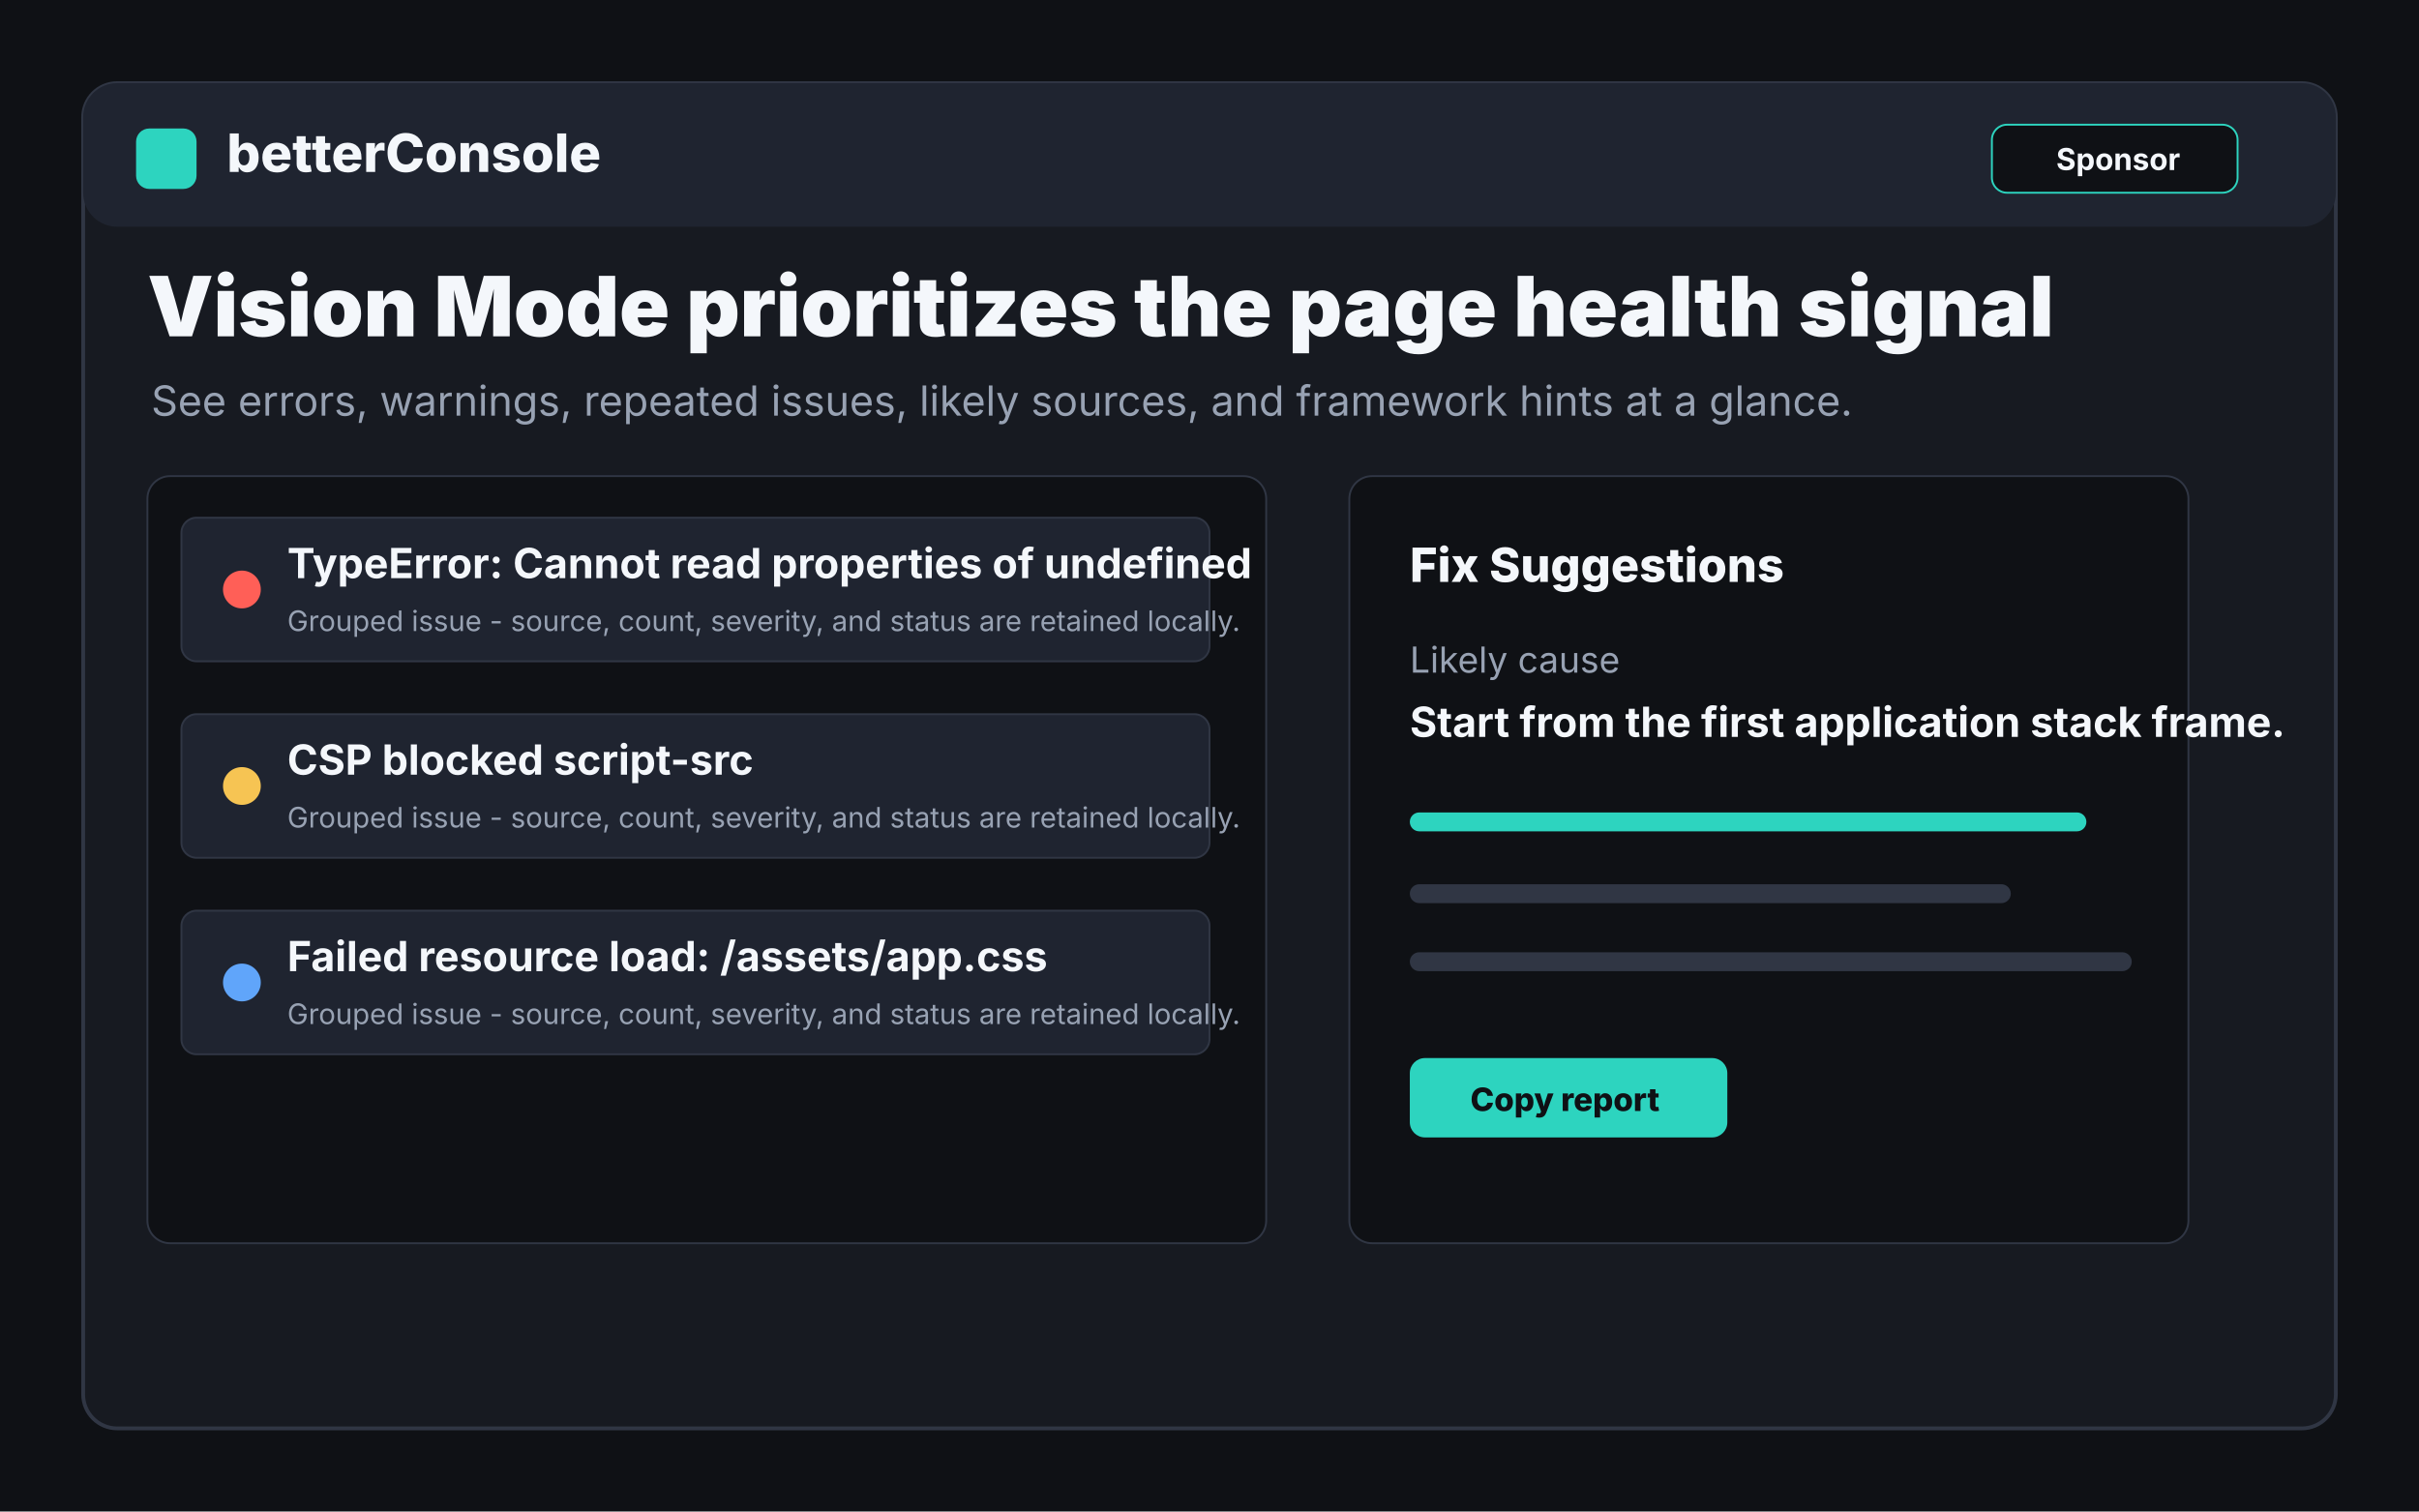
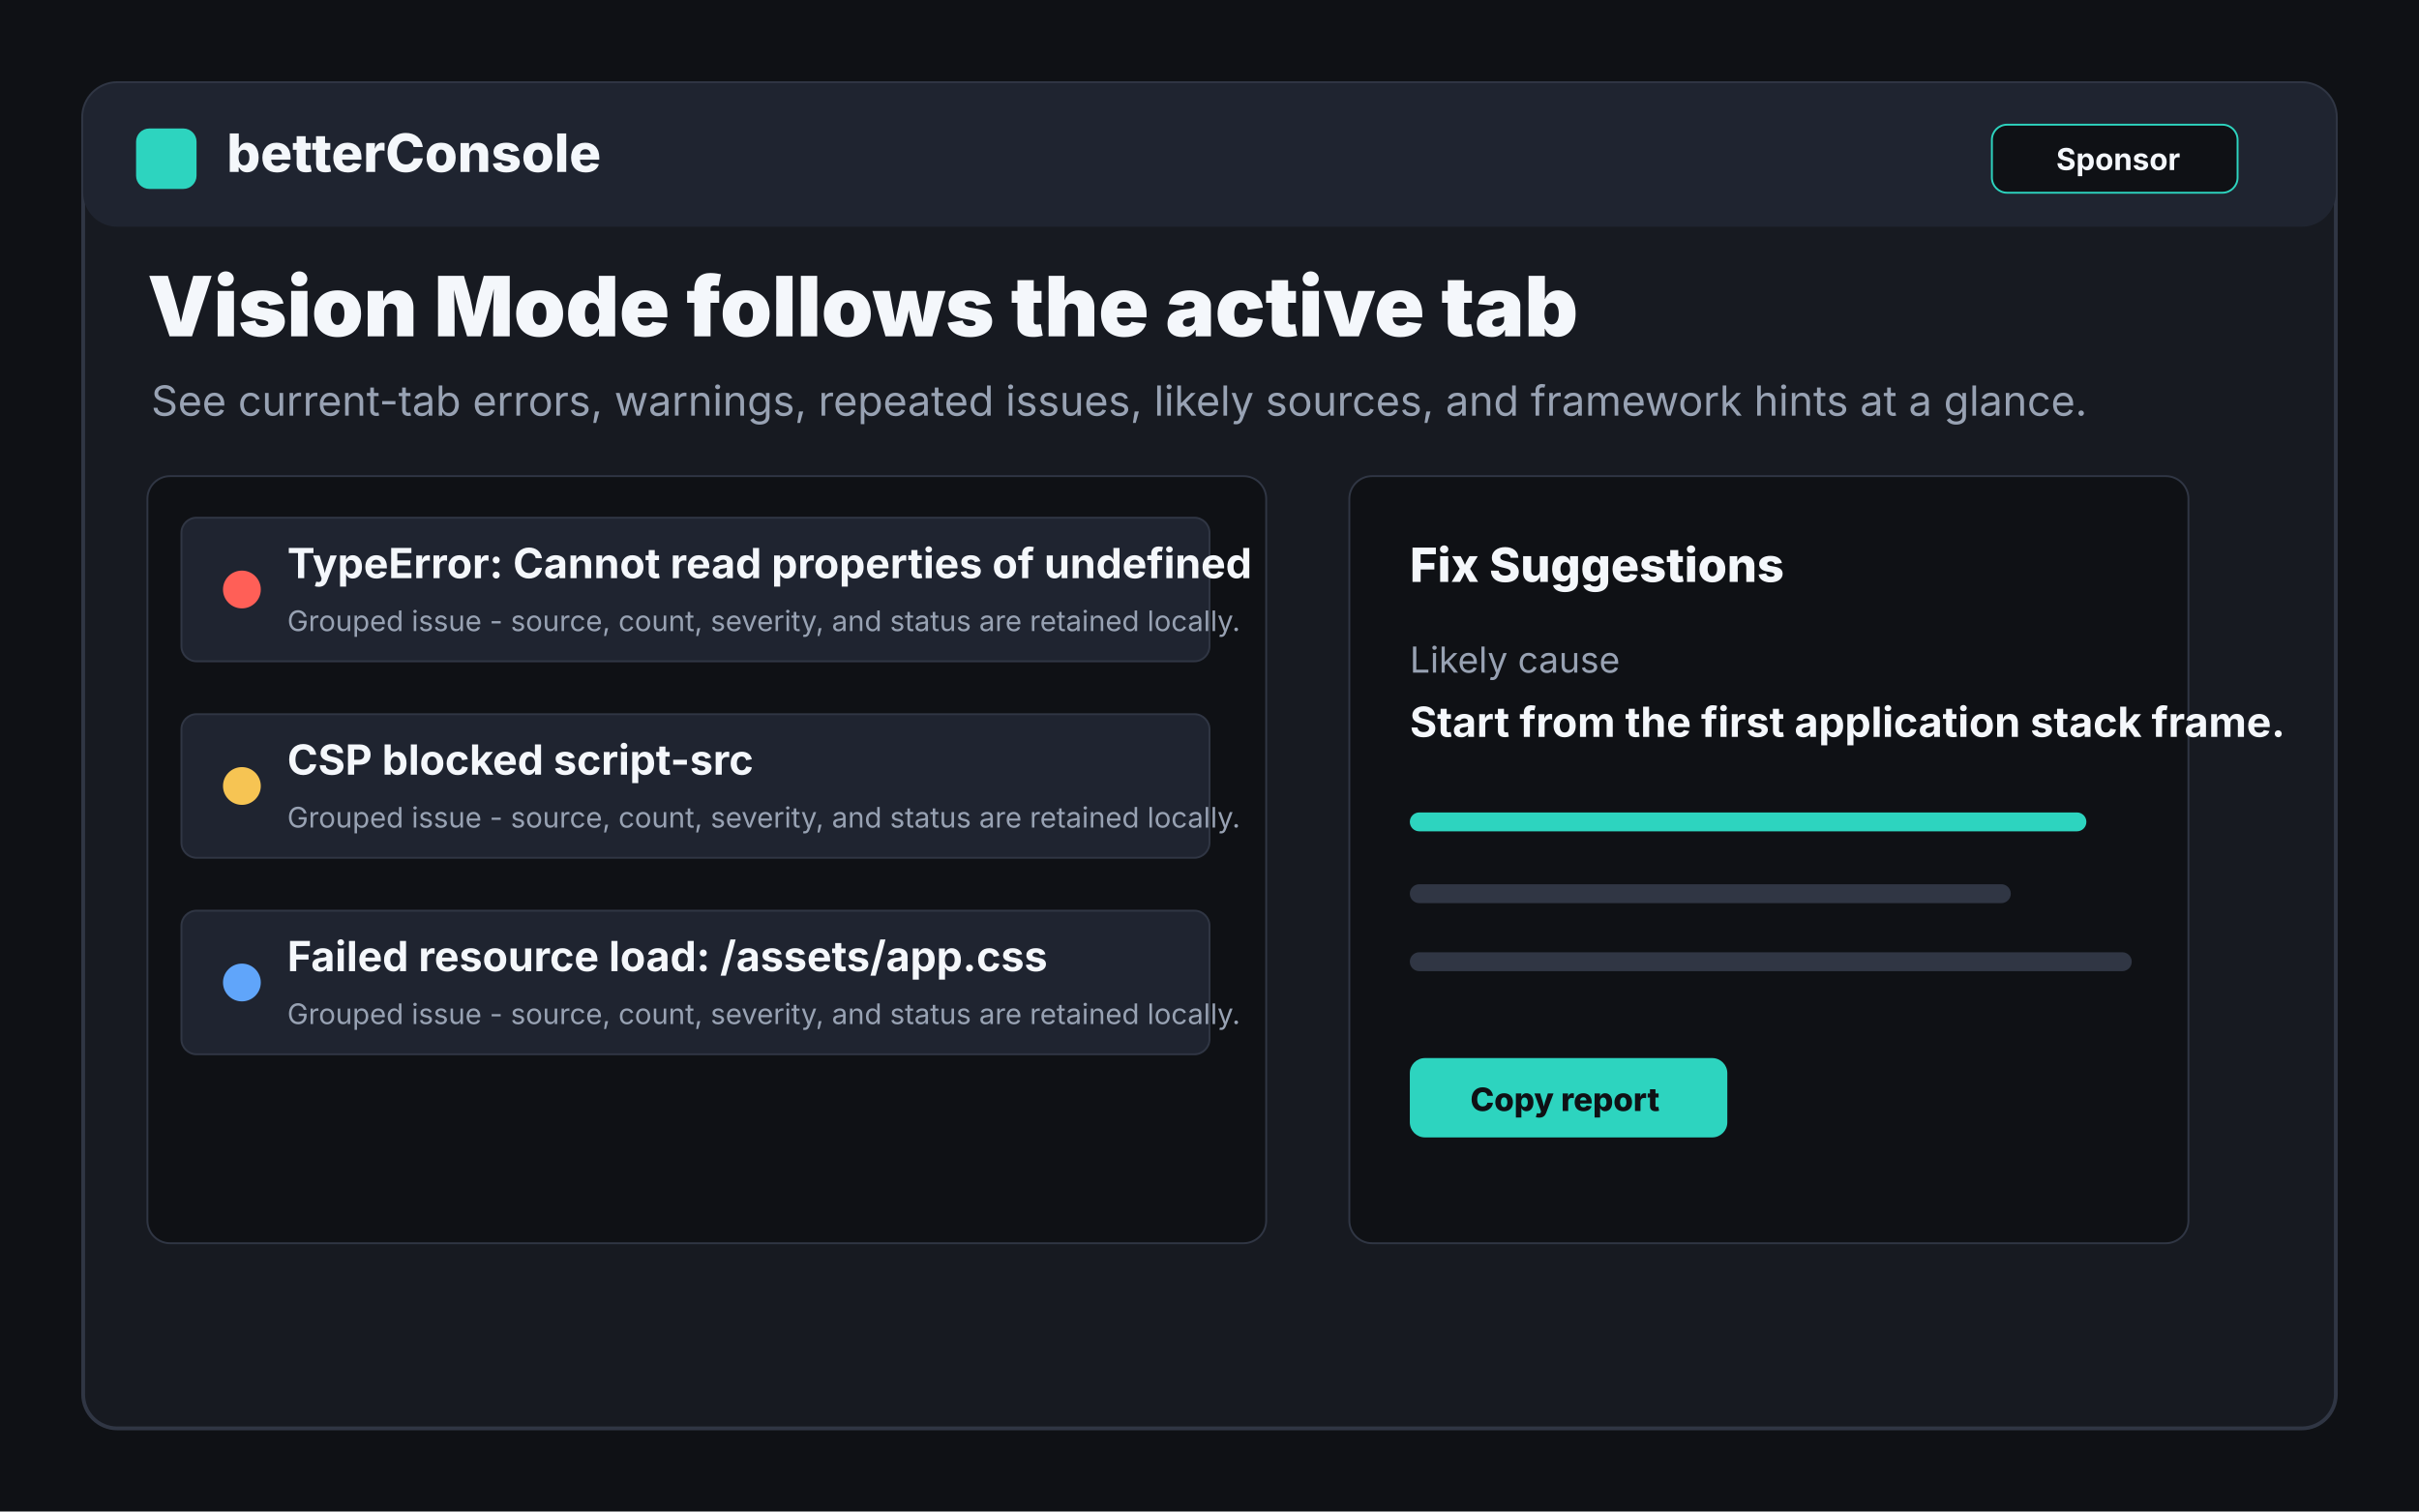
<svg xmlns="http://www.w3.org/2000/svg" width="1280" height="800" viewBox="0 0 1280 800">
  <rect width="1280" height="800" fill="#0f1115" />
  <rect x="44" y="44" width="1192" height="712" rx="18" fill="#171a21" stroke="#303644" stroke-width="2" />
  <rect x="44" y="44" width="1192" height="76" rx="18" fill="#1f2430" />
  <rect x="72" y="68" width="32" height="32" rx="7" fill="#2dd4bf" />
  <text x="120" y="91" font-family="Inter, Segoe UI, Arial, sans-serif" font-size="28" font-weight="800" fill="#f4f7fb">betterConsole</text>
  <rect x="1054" y="66" width="130" height="36" rx="8" fill="#0f1115" stroke="#2dd4bf" />
  <text x="1088" y="90" font-family="Inter, Segoe UI, Arial, sans-serif" font-size="16" font-weight="700" fill="#f4f7fb">Sponsor</text>
-   <text x="78" y="178" font-family="Inter, Segoe UI, Arial, sans-serif" font-size="44" font-weight="850" fill="#f4f7fb">Vision Mode prioritizes the page health signal</text>
-   <text x="80" y="220" font-family="Inter, Segoe UI, Arial, sans-serif" font-size="22" fill="#98a2b3">See errors, warnings, repeated issues, likely sources, and framework hints at a glance.</text>
+   <text x="78" y="178" font-family="Inter, Segoe UI, Arial, sans-serif" font-size="44" font-weight="850" fill="#f4f7fb">Vision Mode follows the active tab</text>
+   <text x="80" y="220" font-family="Inter, Segoe UI, Arial, sans-serif" font-size="22" fill="#98a2b3">See current-tab errors, warnings, repeated issues, likely sources, and framework hints at a glance.</text>
  <rect x="78" y="252" width="592" height="406" rx="12" fill="#0f1115" stroke="#303644" />
  <rect x="96" y="274" width="544" height="76" rx="8" fill="#1f2430" stroke="#303644" />
  <circle cx="128" cy="312" r="10" fill="#ff5f57" />
  <text x="152" y="306" font-family="Inter, Segoe UI, Arial, sans-serif" font-size="22" font-weight="700" fill="#f4f7fb">TypeError: Cannot read properties of undefined</text>
  <text x="152" y="334" font-family="Inter, Segoe UI, Arial, sans-serif" font-size="15" fill="#98a2b3">Grouped issue - source, count, severity, and status are retained locally.</text>
  <rect x="96" y="378" width="544" height="76" rx="8" fill="#1f2430" stroke="#303644" />
  <circle cx="128" cy="416" r="10" fill="#f6c453" />
  <text x="152" y="410" font-family="Inter, Segoe UI, Arial, sans-serif" font-size="22" font-weight="700" fill="#f4f7fb">CSP blocked script-src</text>
  <text x="152" y="438" font-family="Inter, Segoe UI, Arial, sans-serif" font-size="15" fill="#98a2b3">Grouped issue - source, count, severity, and status are retained locally.</text>
  <rect x="96" y="482" width="544" height="76" rx="8" fill="#1f2430" stroke="#303644" />
  <circle cx="128" cy="520" r="10" fill="#60a5fa" />
  <text x="152" y="514" font-family="Inter, Segoe UI, Arial, sans-serif" font-size="22" font-weight="700" fill="#f4f7fb">Failed resource load: /assets/app.css</text>
  <text x="152" y="542" font-family="Inter, Segoe UI, Arial, sans-serif" font-size="15" fill="#98a2b3">Grouped issue - source, count, severity, and status are retained locally.</text>
  <rect x="714" y="252" width="444" height="406" rx="12" fill="#0f1115" stroke="#303644" />
  <text x="746" y="308" font-family="Inter, Segoe UI, Arial, sans-serif" font-size="25" font-weight="800" fill="#f4f7fb">Fix Suggestions</text>
  <text x="746" y="356" font-family="Inter, Segoe UI, Arial, sans-serif" font-size="19" fill="#98a2b3">Likely cause</text>
  <text x="746" y="390" font-family="Inter, Segoe UI, Arial, sans-serif" font-size="22" font-weight="700" fill="#f4f7fb">Start from the first application stack frame.</text>
  <rect x="746" y="430" width="358" height="10" rx="5" fill="#2dd4bf" />
  <rect x="746" y="468" width="318" height="10" rx="5" fill="#303644" />
  <rect x="746" y="504" width="382" height="10" rx="5" fill="#303644" />
  <rect x="746" y="560" width="168" height="42" rx="8" fill="#2dd4bf" />
  <text x="778" y="588" font-family="Inter, Segoe UI, Arial, sans-serif" font-size="17" font-weight="800" fill="#0f1115">Copy report</text>
</svg>
